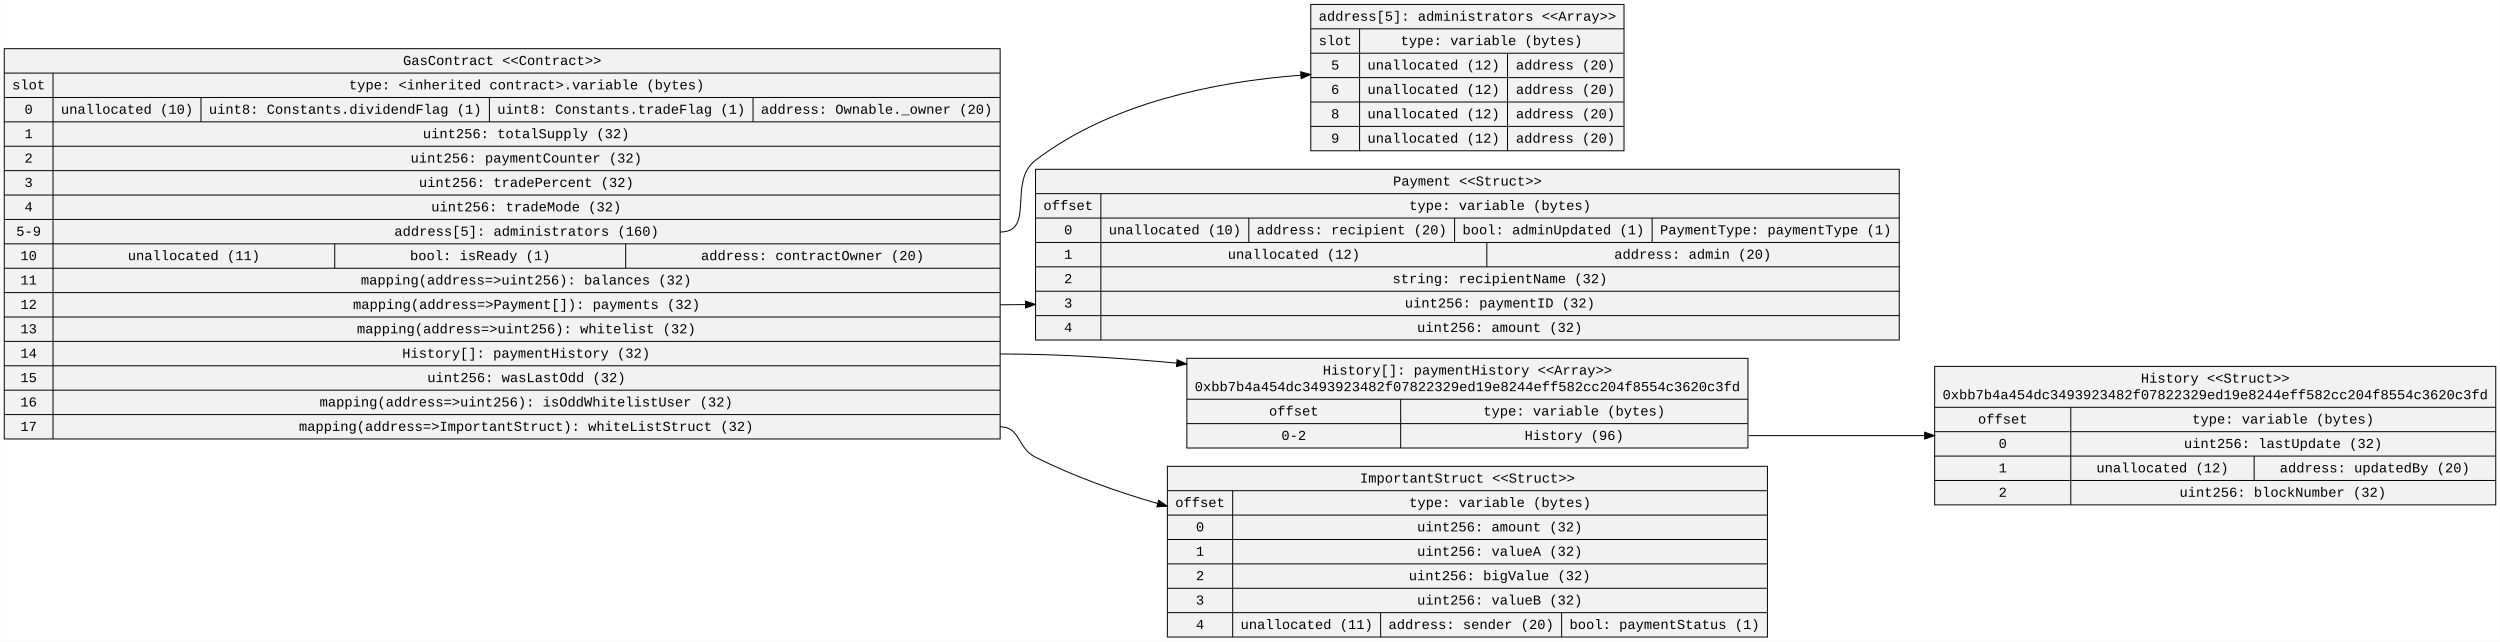
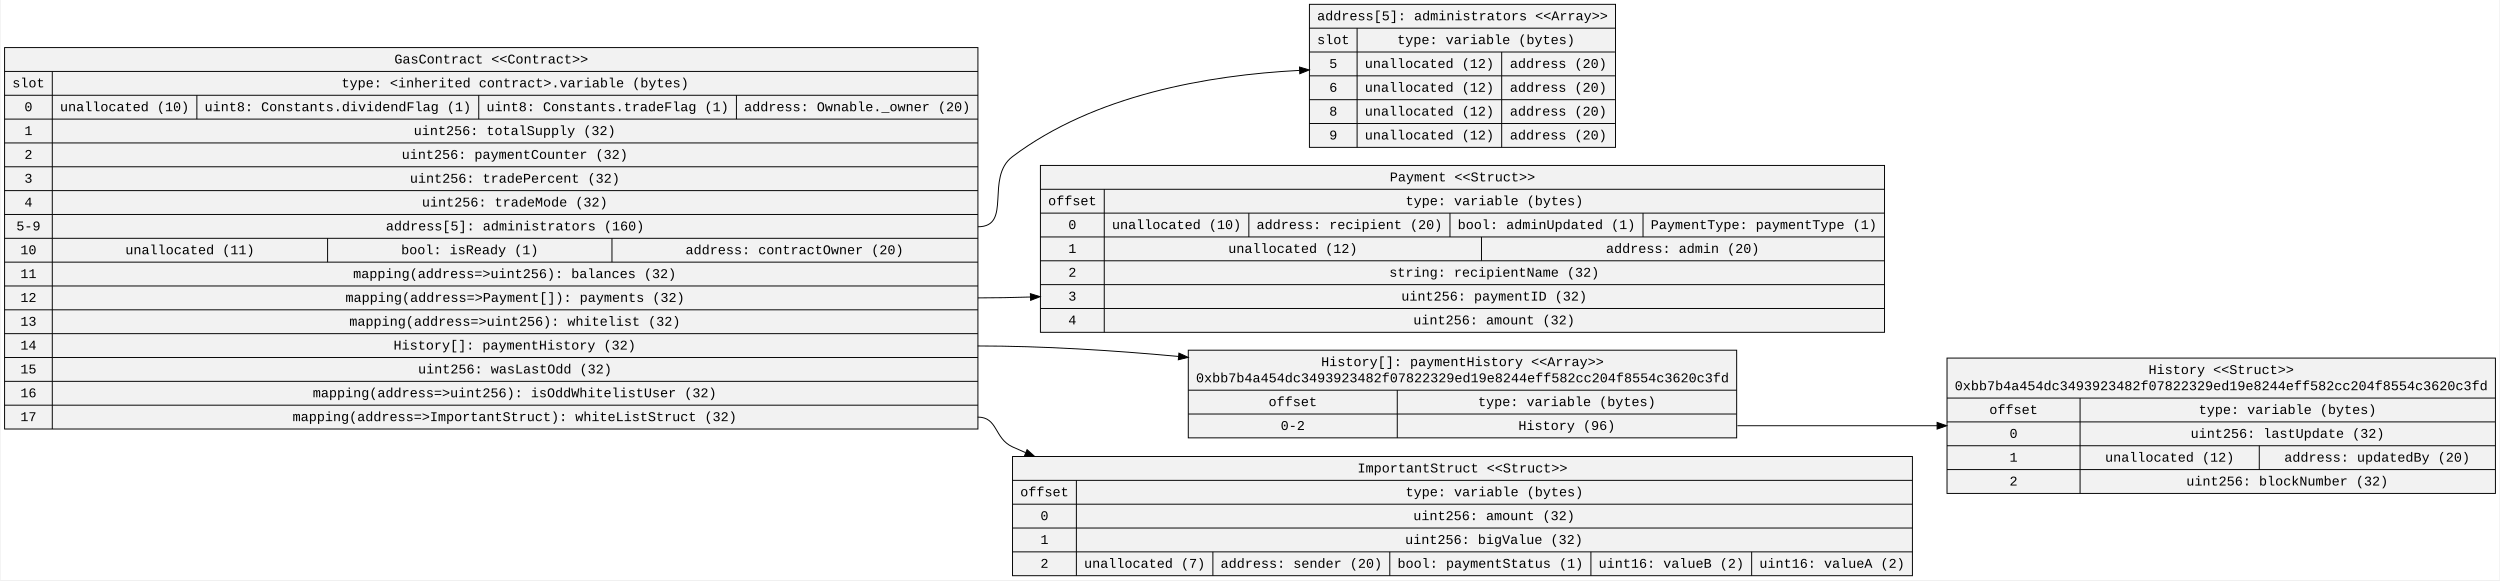
- <svg xmlns="http://www.w3.org/2000/svg" width="2541pt" height="652pt" viewBox="0.00 0.00 2541.17 652.20">
-   <g id="graph0" class="graph" transform="scale(1 1) rotate(0) translate(4 648.2)">
-     <polygon fill="white" stroke="transparent" points="-4,4 -4,-648.2 2537.17,-648.2 2537.17,4 -4,4" />
+ <svg xmlns="http://www.w3.org/2000/svg" width="2599pt" height="603pt" viewBox="0.00 0.00 2599.18 603.40">
+   <g id="graph0" class="graph" transform="scale(1 1) rotate(0) translate(4 599.4)">
+     <polygon fill="white" stroke="transparent" points="-4,4 -4,-599.4 2595.18,-599.4 2595.18,4 -4,4" />
    <g id="node1" class="node">
-       <polygon fill="#f2f2f2" stroke="black" points="0,-201.9 0,-598.7 1012.55,-598.7 1012.55,-201.9 0,-201.9" />
-       <text text-anchor="middle" x="506.28" y="-582.1" font-family="Courier New" font-size="14.00">GasContract &lt;&lt;Contract&gt;&gt;</text>
-       <polyline fill="none" stroke="black" points="0,-573.9 1012.55,-573.9 " />
-       <text text-anchor="middle" x="24.8" y="-557.3" font-family="Courier New" font-size="14.00">slot</text>
-       <polyline fill="none" stroke="black" points="0,-549.1 49.61,-549.1 " />
-       <text text-anchor="middle" x="24.8" y="-532.5" font-family="Courier New" font-size="14.00">0</text>
-       <polyline fill="none" stroke="black" points="0,-524.3 49.61,-524.3 " />
-       <text text-anchor="middle" x="24.8" y="-507.7" font-family="Courier New" font-size="14.00">1</text>
-       <polyline fill="none" stroke="black" points="0,-499.5 49.61,-499.5 " />
-       <text text-anchor="middle" x="24.8" y="-482.9" font-family="Courier New" font-size="14.00">2</text>
-       <polyline fill="none" stroke="black" points="0,-474.7 49.61,-474.7 " />
-       <text text-anchor="middle" x="24.8" y="-458.1" font-family="Courier New" font-size="14.00">3</text>
-       <polyline fill="none" stroke="black" points="0,-449.9 49.61,-449.9 " />
-       <text text-anchor="middle" x="24.8" y="-433.3" font-family="Courier New" font-size="14.00">4</text>
-       <polyline fill="none" stroke="black" points="0,-425.1 49.61,-425.1 " />
-       <text text-anchor="middle" x="24.8" y="-408.5" font-family="Courier New" font-size="14.00">5-9</text>
-       <polyline fill="none" stroke="black" points="0,-400.3 49.61,-400.3 " />
-       <text text-anchor="middle" x="24.8" y="-383.7" font-family="Courier New" font-size="14.00">10</text>
-       <polyline fill="none" stroke="black" points="0,-375.5 49.61,-375.5 " />
-       <text text-anchor="middle" x="24.8" y="-358.9" font-family="Courier New" font-size="14.00">11</text>
-       <polyline fill="none" stroke="black" points="0,-350.7 49.61,-350.7 " />
-       <text text-anchor="middle" x="24.8" y="-334.1" font-family="Courier New" font-size="14.00">12</text>
-       <polyline fill="none" stroke="black" points="0,-325.9 49.61,-325.9 " />
-       <text text-anchor="middle" x="24.8" y="-309.3" font-family="Courier New" font-size="14.00">13</text>
-       <polyline fill="none" stroke="black" points="0,-301.1 49.61,-301.1 " />
-       <text text-anchor="middle" x="24.8" y="-284.5" font-family="Courier New" font-size="14.00">14</text>
-       <polyline fill="none" stroke="black" points="0,-276.3 49.61,-276.3 " />
-       <text text-anchor="middle" x="24.8" y="-259.7" font-family="Courier New" font-size="14.00">15</text>
-       <polyline fill="none" stroke="black" points="0,-251.5 49.61,-251.5 " />
-       <text text-anchor="middle" x="24.8" y="-234.9" font-family="Courier New" font-size="14.00">16</text>
-       <polyline fill="none" stroke="black" points="0,-226.7 49.61,-226.7 " />
-       <text text-anchor="middle" x="24.8" y="-210.1" font-family="Courier New" font-size="14.00">17</text>
-       <polyline fill="none" stroke="black" points="49.61,-201.9 49.61,-573.9 " />
-       <text text-anchor="middle" x="531.08" y="-557.3" font-family="Courier New" font-size="14.00">type: &lt;inherited contract&gt;.variable (bytes)</text>
-       <polyline fill="none" stroke="black" points="49.61,-549.1 1012.55,-549.1 " />
-       <text text-anchor="middle" x="124.82" y="-532.5" font-family="Courier New" font-size="14.00">unallocated (10)</text>
-       <polyline fill="none" stroke="black" points="200.03,-524.3 200.03,-549.1 " />
-       <text text-anchor="middle" x="346.65" y="-532.5" font-family="Courier New" font-size="14.00">uint8: Constants.dividendFlag (1)</text>
-       <polyline fill="none" stroke="black" points="493.27,-524.3 493.27,-549.1 " />
-       <text text-anchor="middle" x="627.29" y="-532.5" font-family="Courier New" font-size="14.00">uint8: Constants.tradeFlag (1)</text>
-       <polyline fill="none" stroke="black" points="761.31,-524.3 761.31,-549.1 " />
-       <text text-anchor="middle" x="886.93" y="-532.5" font-family="Courier New" font-size="14.00">address: Ownable._owner (20)</text>
-       <polyline fill="none" stroke="black" points="49.61,-524.3 1012.55,-524.3 " />
-       <text text-anchor="middle" x="530.62" y="-507.7" font-family="Courier New" font-size="14.00">uint256: totalSupply (32)</text>
-       <polyline fill="none" stroke="black" points="49.61,-499.5 1012.55,-499.5 " />
-       <text text-anchor="middle" x="530.72" y="-482.9" font-family="Courier New" font-size="14.00">uint256: paymentCounter (32)</text>
-       <polyline fill="none" stroke="black" points="49.61,-474.7 1012.55,-474.7 " />
-       <text text-anchor="middle" x="530.82" y="-458.1" font-family="Courier New" font-size="14.00">uint256: tradePercent (32)</text>
-       <polyline fill="none" stroke="black" points="49.61,-449.9 1012.55,-449.9 " />
-       <text text-anchor="middle" x="530.72" y="-433.3" font-family="Courier New" font-size="14.00">uint256: tradeMode (32)</text>
-       <polyline fill="none" stroke="black" points="49.61,-425.1 1012.55,-425.1 " />
-       <text text-anchor="middle" x="531.03" y="-408.5" font-family="Courier New" font-size="14.00">address[5]: administrators (160)</text>
-       <polyline fill="none" stroke="black" points="49.61,-400.3 1012.55,-400.3 " />
-       <text text-anchor="middle" x="192.82" y="-383.7" font-family="Courier New" font-size="14.00">unallocated (11)</text>
-       <polyline fill="none" stroke="black" points="336.03,-375.5 336.03,-400.3 " />
-       <text text-anchor="middle" x="483.94" y="-383.7" font-family="Courier New" font-size="14.00">bool: isReady (1)</text>
-       <polyline fill="none" stroke="black" points="631.85,-375.5 631.85,-400.3 " />
-       <text text-anchor="middle" x="821.77" y="-383.7" font-family="Courier New" font-size="14.00">address: contractOwner (20)</text>
-       <polyline fill="none" stroke="black" points="49.61,-375.5 1012.55,-375.5 " />
-       <text text-anchor="middle" x="530.63" y="-358.9" font-family="Courier New" font-size="14.00">mapping(address=&gt;uint256): balances (32)</text>
-       <polyline fill="none" stroke="black" points="49.61,-350.7 1012.55,-350.7 " />
-       <text text-anchor="middle" x="531.03" y="-334.1" font-family="Courier New" font-size="14.00">mapping(address=&gt;Payment[]): payments (32)</text>
-       <polyline fill="none" stroke="black" points="49.61,-325.9 1012.55,-325.9 " />
-       <text text-anchor="middle" x="530.83" y="-309.3" font-family="Courier New" font-size="14.00">mapping(address=&gt;uint256): whitelist (32)</text>
-       <polyline fill="none" stroke="black" points="49.61,-301.1 1012.55,-301.1 " />
-       <text text-anchor="middle" x="530.63" y="-284.5" font-family="Courier New" font-size="14.00">History[]: paymentHistory (32)</text>
-       <polyline fill="none" stroke="black" points="49.61,-276.3 1012.55,-276.3 " />
-       <text text-anchor="middle" x="530.92" y="-259.7" font-family="Courier New" font-size="14.00">uint256: wasLastOdd (32)</text>
-       <polyline fill="none" stroke="black" points="49.61,-251.5 1012.55,-251.5 " />
-       <text text-anchor="middle" x="530.64" y="-234.9" font-family="Courier New" font-size="14.00">mapping(address=&gt;uint256): isOddWhitelistUser (32)</text>
-       <polyline fill="none" stroke="black" points="49.61,-226.7 1012.55,-226.7 " />
-       <text text-anchor="middle" x="530.64" y="-210.1" font-family="Courier New" font-size="14.00">mapping(address=&gt;ImportantStruct): whiteListStruct (32)</text>
+       <polygon fill="#f2f2f2" stroke="black" points="0,-153.1 0,-549.9 1012.55,-549.9 1012.55,-153.1 0,-153.1" />
+       <text text-anchor="middle" x="506.28" y="-533.3" font-family="Courier New" font-size="14.00">GasContract &lt;&lt;Contract&gt;&gt;</text>
+       <polyline fill="none" stroke="black" points="0,-525.1 1012.55,-525.1 " />
+       <text text-anchor="middle" x="24.8" y="-508.5" font-family="Courier New" font-size="14.00">slot</text>
+       <polyline fill="none" stroke="black" points="0,-500.3 49.61,-500.3 " />
+       <text text-anchor="middle" x="24.8" y="-483.7" font-family="Courier New" font-size="14.00">0</text>
+       <polyline fill="none" stroke="black" points="0,-475.5 49.61,-475.5 " />
+       <text text-anchor="middle" x="24.8" y="-458.9" font-family="Courier New" font-size="14.00">1</text>
+       <polyline fill="none" stroke="black" points="0,-450.7 49.61,-450.7 " />
+       <text text-anchor="middle" x="24.8" y="-434.1" font-family="Courier New" font-size="14.00">2</text>
+       <polyline fill="none" stroke="black" points="0,-425.9 49.61,-425.9 " />
+       <text text-anchor="middle" x="24.8" y="-409.3" font-family="Courier New" font-size="14.00">3</text>
+       <polyline fill="none" stroke="black" points="0,-401.1 49.61,-401.1 " />
+       <text text-anchor="middle" x="24.8" y="-384.5" font-family="Courier New" font-size="14.00">4</text>
+       <polyline fill="none" stroke="black" points="0,-376.3 49.61,-376.3 " />
+       <text text-anchor="middle" x="24.8" y="-359.7" font-family="Courier New" font-size="14.00">5-9</text>
+       <polyline fill="none" stroke="black" points="0,-351.5 49.61,-351.5 " />
+       <text text-anchor="middle" x="24.8" y="-334.9" font-family="Courier New" font-size="14.00">10</text>
+       <polyline fill="none" stroke="black" points="0,-326.7 49.61,-326.7 " />
+       <text text-anchor="middle" x="24.8" y="-310.1" font-family="Courier New" font-size="14.00">11</text>
+       <polyline fill="none" stroke="black" points="0,-301.9 49.61,-301.9 " />
+       <text text-anchor="middle" x="24.8" y="-285.3" font-family="Courier New" font-size="14.00">12</text>
+       <polyline fill="none" stroke="black" points="0,-277.1 49.61,-277.1 " />
+       <text text-anchor="middle" x="24.8" y="-260.5" font-family="Courier New" font-size="14.00">13</text>
+       <polyline fill="none" stroke="black" points="0,-252.3 49.61,-252.3 " />
+       <text text-anchor="middle" x="24.8" y="-235.7" font-family="Courier New" font-size="14.00">14</text>
+       <polyline fill="none" stroke="black" points="0,-227.5 49.61,-227.5 " />
+       <text text-anchor="middle" x="24.8" y="-210.9" font-family="Courier New" font-size="14.00">15</text>
+       <polyline fill="none" stroke="black" points="0,-202.7 49.61,-202.7 " />
+       <text text-anchor="middle" x="24.8" y="-186.1" font-family="Courier New" font-size="14.00">16</text>
+       <polyline fill="none" stroke="black" points="0,-177.9 49.61,-177.9 " />
+       <text text-anchor="middle" x="24.8" y="-161.3" font-family="Courier New" font-size="14.00">17</text>
+       <polyline fill="none" stroke="black" points="49.61,-153.1 49.61,-525.1 " />
+       <text text-anchor="middle" x="531.08" y="-508.5" font-family="Courier New" font-size="14.00">type: &lt;inherited contract&gt;.variable (bytes)</text>
+       <polyline fill="none" stroke="black" points="49.61,-500.3 1012.55,-500.3 " />
+       <text text-anchor="middle" x="124.82" y="-483.7" font-family="Courier New" font-size="14.00">unallocated (10)</text>
+       <polyline fill="none" stroke="black" points="200.03,-475.5 200.03,-500.3 " />
+       <text text-anchor="middle" x="346.65" y="-483.7" font-family="Courier New" font-size="14.00">uint8: Constants.dividendFlag (1)</text>
+       <polyline fill="none" stroke="black" points="493.27,-475.5 493.27,-500.3 " />
+       <text text-anchor="middle" x="627.29" y="-483.7" font-family="Courier New" font-size="14.00">uint8: Constants.tradeFlag (1)</text>
+       <polyline fill="none" stroke="black" points="761.31,-475.5 761.31,-500.3 " />
+       <text text-anchor="middle" x="886.93" y="-483.7" font-family="Courier New" font-size="14.00">address: Ownable._owner (20)</text>
+       <polyline fill="none" stroke="black" points="49.61,-475.5 1012.55,-475.5 " />
+       <text text-anchor="middle" x="530.62" y="-458.9" font-family="Courier New" font-size="14.00">uint256: totalSupply (32)</text>
+       <polyline fill="none" stroke="black" points="49.61,-450.7 1012.55,-450.7 " />
+       <text text-anchor="middle" x="530.72" y="-434.1" font-family="Courier New" font-size="14.00">uint256: paymentCounter (32)</text>
+       <polyline fill="none" stroke="black" points="49.61,-425.9 1012.55,-425.9 " />
+       <text text-anchor="middle" x="530.82" y="-409.3" font-family="Courier New" font-size="14.00">uint256: tradePercent (32)</text>
+       <polyline fill="none" stroke="black" points="49.61,-401.1 1012.55,-401.1 " />
+       <text text-anchor="middle" x="530.72" y="-384.5" font-family="Courier New" font-size="14.00">uint256: tradeMode (32)</text>
+       <polyline fill="none" stroke="black" points="49.61,-376.3 1012.55,-376.3 " />
+       <text text-anchor="middle" x="531.03" y="-359.7" font-family="Courier New" font-size="14.00">address[5]: administrators (160)</text>
+       <polyline fill="none" stroke="black" points="49.61,-351.5 1012.55,-351.5 " />
+       <text text-anchor="middle" x="192.82" y="-334.9" font-family="Courier New" font-size="14.00">unallocated (11)</text>
+       <polyline fill="none" stroke="black" points="336.03,-326.7 336.03,-351.5 " />
+       <text text-anchor="middle" x="483.94" y="-334.9" font-family="Courier New" font-size="14.00">bool: isReady (1)</text>
+       <polyline fill="none" stroke="black" points="631.85,-326.7 631.85,-351.5 " />
+       <text text-anchor="middle" x="821.77" y="-334.9" font-family="Courier New" font-size="14.00">address: contractOwner (20)</text>
+       <polyline fill="none" stroke="black" points="49.61,-326.7 1012.55,-326.7 " />
+       <text text-anchor="middle" x="530.63" y="-310.1" font-family="Courier New" font-size="14.00">mapping(address=&gt;uint256): balances (32)</text>
+       <polyline fill="none" stroke="black" points="49.61,-301.9 1012.55,-301.9 " />
+       <text text-anchor="middle" x="531.03" y="-285.3" font-family="Courier New" font-size="14.00">mapping(address=&gt;Payment[]): payments (32)</text>
+       <polyline fill="none" stroke="black" points="49.61,-277.1 1012.55,-277.1 " />
+       <text text-anchor="middle" x="530.83" y="-260.5" font-family="Courier New" font-size="14.00">mapping(address=&gt;uint256): whitelist (32)</text>
+       <polyline fill="none" stroke="black" points="49.61,-252.3 1012.55,-252.3 " />
+       <text text-anchor="middle" x="530.63" y="-235.7" font-family="Courier New" font-size="14.00">History[]: paymentHistory (32)</text>
+       <polyline fill="none" stroke="black" points="49.61,-227.5 1012.55,-227.5 " />
+       <text text-anchor="middle" x="530.92" y="-210.9" font-family="Courier New" font-size="14.00">uint256: wasLastOdd (32)</text>
+       <polyline fill="none" stroke="black" points="49.61,-202.7 1012.55,-202.7 " />
+       <text text-anchor="middle" x="530.64" y="-186.1" font-family="Courier New" font-size="14.00">mapping(address=&gt;uint256): isOddWhitelistUser (32)</text>
+       <polyline fill="none" stroke="black" points="49.61,-177.9 1012.55,-177.9 " />
+       <text text-anchor="middle" x="530.64" y="-161.3" font-family="Courier New" font-size="14.00">mapping(address=&gt;ImportantStruct): whiteListStruct (32)</text>
    </g>
    <g id="node2" class="node">
-       <polygon fill="#f2f2f2" stroke="black" points="1328.39,-494.9 1328.39,-643.7 1646.84,-643.7 1646.84,-494.9 1328.39,-494.9" />
-       <text text-anchor="middle" x="1487.62" y="-627.1" font-family="Courier New" font-size="14.00">address[5]: administrators &lt;&lt;Array&gt;&gt;</text>
-       <polyline fill="none" stroke="black" points="1328.39,-618.9 1646.84,-618.9 " />
-       <text text-anchor="middle" x="1353.19" y="-602.3" font-family="Courier New" font-size="14.00">slot</text>
-       <polyline fill="none" stroke="black" points="1328.39,-594.1 1378,-594.1 " />
-       <text text-anchor="middle" x="1353.19" y="-577.5" font-family="Courier New" font-size="14.00">5</text>
-       <polyline fill="none" stroke="black" points="1328.39,-569.3 1378,-569.3 " />
-       <text text-anchor="middle" x="1353.19" y="-552.7" font-family="Courier New" font-size="14.00">6</text>
-       <polyline fill="none" stroke="black" points="1328.39,-544.5 1378,-544.5 " />
-       <text text-anchor="middle" x="1353.19" y="-527.9" font-family="Courier New" font-size="14.00">8</text>
-       <polyline fill="none" stroke="black" points="1328.39,-519.7 1378,-519.7 " />
-       <text text-anchor="middle" x="1353.19" y="-503.1" font-family="Courier New" font-size="14.00">9</text>
-       <polyline fill="none" stroke="black" points="1378,-494.9 1378,-618.9 " />
-       <text text-anchor="middle" x="1512.12" y="-602.3" font-family="Courier New" font-size="14.00">type: variable (bytes)</text>
-       <polyline fill="none" stroke="black" points="1378,-594.1 1646.24,-594.1 " />
-       <text text-anchor="middle" x="1453.21" y="-577.5" font-family="Courier New" font-size="14.00">unallocated (12)</text>
-       <polyline fill="none" stroke="black" points="1528.42,-569.3 1528.42,-594.1 " />
-       <text text-anchor="middle" x="1587.33" y="-577.5" font-family="Courier New" font-size="14.00">address (20)</text>
-       <polyline fill="none" stroke="black" points="1378,-569.3 1646.24,-569.3 " />
-       <text text-anchor="middle" x="1453.21" y="-552.7" font-family="Courier New" font-size="14.00">unallocated (12)</text>
-       <polyline fill="none" stroke="black" points="1528.42,-544.5 1528.42,-569.3 " />
-       <text text-anchor="middle" x="1587.33" y="-552.7" font-family="Courier New" font-size="14.00">address (20)</text>
-       <polyline fill="none" stroke="black" points="1378,-544.5 1646.24,-544.5 " />
-       <text text-anchor="middle" x="1453.21" y="-527.9" font-family="Courier New" font-size="14.00">unallocated (12)</text>
-       <polyline fill="none" stroke="black" points="1528.42,-519.7 1528.42,-544.5 " />
-       <text text-anchor="middle" x="1587.33" y="-527.9" font-family="Courier New" font-size="14.00">address (20)</text>
-       <polyline fill="none" stroke="black" points="1378,-519.7 1646.24,-519.7 " />
-       <text text-anchor="middle" x="1453.21" y="-503.1" font-family="Courier New" font-size="14.00">unallocated (12)</text>
-       <polyline fill="none" stroke="black" points="1528.42,-494.9 1528.42,-519.7 " />
-       <text text-anchor="middle" x="1587.33" y="-503.1" font-family="Courier New" font-size="14.00">address (20)</text>
+       <polygon fill="#f2f2f2" stroke="black" points="1357.4,-446.1 1357.4,-594.9 1675.84,-594.9 1675.84,-446.1 1357.4,-446.1" />
+       <text text-anchor="middle" x="1516.62" y="-578.3" font-family="Courier New" font-size="14.00">address[5]: administrators &lt;&lt;Array&gt;&gt;</text>
+       <polyline fill="none" stroke="black" points="1357.4,-570.1 1675.84,-570.1 " />
+       <text text-anchor="middle" x="1382.2" y="-553.5" font-family="Courier New" font-size="14.00">slot</text>
+       <polyline fill="none" stroke="black" points="1357.4,-545.3 1407,-545.3 " />
+       <text text-anchor="middle" x="1382.2" y="-528.7" font-family="Courier New" font-size="14.00">5</text>
+       <polyline fill="none" stroke="black" points="1357.4,-520.5 1407,-520.5 " />
+       <text text-anchor="middle" x="1382.2" y="-503.9" font-family="Courier New" font-size="14.00">6</text>
+       <polyline fill="none" stroke="black" points="1357.4,-495.7 1407,-495.7 " />
+       <text text-anchor="middle" x="1382.2" y="-479.1" font-family="Courier New" font-size="14.00">8</text>
+       <polyline fill="none" stroke="black" points="1357.4,-470.9 1407,-470.9 " />
+       <text text-anchor="middle" x="1382.2" y="-454.3" font-family="Courier New" font-size="14.00">9</text>
+       <polyline fill="none" stroke="black" points="1407,-446.1 1407,-570.1 " />
+       <text text-anchor="middle" x="1541.12" y="-553.5" font-family="Courier New" font-size="14.00">type: variable (bytes)</text>
+       <polyline fill="none" stroke="black" points="1407,-545.3 1675.24,-545.3 " />
+       <text text-anchor="middle" x="1482.21" y="-528.7" font-family="Courier New" font-size="14.00">unallocated (12)</text>
+       <polyline fill="none" stroke="black" points="1557.42,-520.5 1557.42,-545.3 " />
+       <text text-anchor="middle" x="1616.33" y="-528.7" font-family="Courier New" font-size="14.00">address (20)</text>
+       <polyline fill="none" stroke="black" points="1407,-520.5 1675.24,-520.5 " />
+       <text text-anchor="middle" x="1482.21" y="-503.9" font-family="Courier New" font-size="14.00">unallocated (12)</text>
+       <polyline fill="none" stroke="black" points="1557.42,-495.7 1557.42,-520.5 " />
+       <text text-anchor="middle" x="1616.33" y="-503.9" font-family="Courier New" font-size="14.00">address (20)</text>
+       <polyline fill="none" stroke="black" points="1407,-495.7 1675.24,-495.7 " />
+       <text text-anchor="middle" x="1482.21" y="-479.1" font-family="Courier New" font-size="14.00">unallocated (12)</text>
+       <polyline fill="none" stroke="black" points="1557.42,-470.9 1557.42,-495.7 " />
+       <text text-anchor="middle" x="1616.33" y="-479.1" font-family="Courier New" font-size="14.00">address (20)</text>
+       <polyline fill="none" stroke="black" points="1407,-470.9 1675.24,-470.9 " />
+       <text text-anchor="middle" x="1482.21" y="-454.3" font-family="Courier New" font-size="14.00">unallocated (12)</text>
+       <polyline fill="none" stroke="black" points="1557.42,-446.1 1557.42,-470.9 " />
+       <text text-anchor="middle" x="1616.33" y="-454.3" font-family="Courier New" font-size="14.00">address (20)</text>
    </g>
    <g id="edge1" class="edge">
-       <path fill="none" stroke="black" d="M1012.55,-412.3C1048.73,-412.3 1019.78,-463.38 1048.55,-485.3 1124.92,-543.48 1230.05,-565.01 1318.18,-571.74" />
-       <polygon fill="black" stroke="black" points="1318.07,-575.24 1328.3,-572.46 1318.57,-568.26 1318.07,-575.24" />
+       <path fill="none" stroke="black" d="M1012.55,-363.5C1048.73,-363.5 1019.65,-414.74 1048.55,-436.5 1133.34,-500.33 1251.06,-521.19 1347.1,-526.17" />
+       <polygon fill="black" stroke="black" points="1347.07,-529.67 1357.22,-526.64 1347.39,-522.68 1347.07,-529.67" />
    </g>
    <g id="node3" class="node">
-       <polygon fill="#f2f2f2" stroke="black" points="1048.55,-302.5 1048.55,-476.1 1926.68,-476.1 1926.68,-302.5 1048.55,-302.5" />
-       <text text-anchor="middle" x="1487.62" y="-459.5" font-family="Courier New" font-size="14.00">Payment &lt;&lt;Struct&gt;&gt;</text>
-       <polyline fill="none" stroke="black" points="1048.55,-451.3 1926.68,-451.3 " />
-       <text text-anchor="middle" x="1081.76" y="-434.7" font-family="Courier New" font-size="14.00">offset</text>
-       <polyline fill="none" stroke="black" points="1048.55,-426.5 1114.96,-426.5 " />
-       <text text-anchor="middle" x="1081.76" y="-409.9" font-family="Courier New" font-size="14.00">0</text>
-       <polyline fill="none" stroke="black" points="1048.55,-401.7 1114.96,-401.7 " />
-       <text text-anchor="middle" x="1081.76" y="-385.1" font-family="Courier New" font-size="14.00">1</text>
-       <polyline fill="none" stroke="black" points="1048.55,-376.9 1114.96,-376.9 " />
-       <text text-anchor="middle" x="1081.76" y="-360.3" font-family="Courier New" font-size="14.00">2</text>
-       <polyline fill="none" stroke="black" points="1048.55,-352.1 1114.96,-352.1 " />
-       <text text-anchor="middle" x="1081.76" y="-335.5" font-family="Courier New" font-size="14.00">3</text>
-       <polyline fill="none" stroke="black" points="1048.55,-327.3 1114.96,-327.3 " />
-       <text text-anchor="middle" x="1081.76" y="-310.7" font-family="Courier New" font-size="14.00">4</text>
-       <polyline fill="none" stroke="black" points="1114.96,-302.5 1114.96,-451.3 " />
-       <text text-anchor="middle" x="1520.82" y="-434.7" font-family="Courier New" font-size="14.00">type: variable (bytes)</text>
-       <polyline fill="none" stroke="black" points="1114.96,-426.5 1926.68,-426.5 " />
-       <text text-anchor="middle" x="1190.17" y="-409.9" font-family="Courier New" font-size="14.00">unallocated (10)</text>
-       <polyline fill="none" stroke="black" points="1265.38,-401.7 1265.38,-426.5 " />
-       <text text-anchor="middle" x="1370" y="-409.9" font-family="Courier New" font-size="14.00">address: recipient (20)</text>
-       <polyline fill="none" stroke="black" points="1474.61,-401.7 1474.61,-426.5 " />
-       <text text-anchor="middle" x="1575.03" y="-409.9" font-family="Courier New" font-size="14.00">bool: adminUpdated (1)</text>
-       <polyline fill="none" stroke="black" points="1675.44,-401.7 1675.44,-426.5 " />
-       <text text-anchor="middle" x="1801.06" y="-409.9" font-family="Courier New" font-size="14.00">PaymentType: paymentType (1)</text>
-       <polyline fill="none" stroke="black" points="1114.96,-401.7 1926.68,-401.7 " />
-       <text text-anchor="middle" x="1311.17" y="-385.1" font-family="Courier New" font-size="14.00">unallocated (12)</text>
-       <polyline fill="none" stroke="black" points="1507.38,-376.9 1507.38,-401.7 " />
-       <text text-anchor="middle" x="1716.69" y="-385.1" font-family="Courier New" font-size="14.00">address: admin (20)</text>
-       <polyline fill="none" stroke="black" points="1114.96,-376.9 1926.68,-376.9 " />
-       <text text-anchor="middle" x="1520.68" y="-360.3" font-family="Courier New" font-size="14.00">string: recipientName (32)</text>
-       <polyline fill="none" stroke="black" points="1114.96,-352.1 1926.68,-352.1 " />
-       <text text-anchor="middle" x="1520.58" y="-335.5" font-family="Courier New" font-size="14.00">uint256: paymentID (32)</text>
-       <polyline fill="none" stroke="black" points="1114.96,-327.3 1926.68,-327.3 " />
-       <text text-anchor="middle" x="1520.47" y="-310.7" font-family="Courier New" font-size="14.00">uint256: amount (32)</text>
+       <polygon fill="#f2f2f2" stroke="black" points="1077.56,-253.7 1077.56,-427.3 1955.69,-427.3 1955.69,-253.7 1077.56,-253.7" />
+       <text text-anchor="middle" x="1516.62" y="-410.7" font-family="Courier New" font-size="14.00">Payment &lt;&lt;Struct&gt;&gt;</text>
+       <polyline fill="none" stroke="black" points="1077.56,-402.5 1955.69,-402.5 " />
+       <text text-anchor="middle" x="1110.76" y="-385.9" font-family="Courier New" font-size="14.00">offset</text>
+       <polyline fill="none" stroke="black" points="1077.56,-377.7 1143.96,-377.7 " />
+       <text text-anchor="middle" x="1110.76" y="-361.1" font-family="Courier New" font-size="14.00">0</text>
+       <polyline fill="none" stroke="black" points="1077.56,-352.9 1143.96,-352.9 " />
+       <text text-anchor="middle" x="1110.76" y="-336.3" font-family="Courier New" font-size="14.00">1</text>
+       <polyline fill="none" stroke="black" points="1077.56,-328.1 1143.96,-328.1 " />
+       <text text-anchor="middle" x="1110.76" y="-311.5" font-family="Courier New" font-size="14.00">2</text>
+       <polyline fill="none" stroke="black" points="1077.56,-303.3 1143.96,-303.3 " />
+       <text text-anchor="middle" x="1110.76" y="-286.7" font-family="Courier New" font-size="14.00">3</text>
+       <polyline fill="none" stroke="black" points="1077.56,-278.5 1143.96,-278.5 " />
+       <text text-anchor="middle" x="1110.76" y="-261.9" font-family="Courier New" font-size="14.00">4</text>
+       <polyline fill="none" stroke="black" points="1143.96,-253.7 1143.96,-402.5 " />
+       <text text-anchor="middle" x="1549.82" y="-385.9" font-family="Courier New" font-size="14.00">type: variable (bytes)</text>
+       <polyline fill="none" stroke="black" points="1143.96,-377.7 1955.69,-377.7 " />
+       <text text-anchor="middle" x="1219.17" y="-361.1" font-family="Courier New" font-size="14.00">unallocated (10)</text>
+       <polyline fill="none" stroke="black" points="1294.39,-352.9 1294.39,-377.7 " />
+       <text text-anchor="middle" x="1399" y="-361.1" font-family="Courier New" font-size="14.00">address: recipient (20)</text>
+       <polyline fill="none" stroke="black" points="1503.62,-352.9 1503.62,-377.7 " />
+       <text text-anchor="middle" x="1604.03" y="-361.1" font-family="Courier New" font-size="14.00">bool: adminUpdated (1)</text>
+       <polyline fill="none" stroke="black" points="1704.45,-352.9 1704.45,-377.7 " />
+       <text text-anchor="middle" x="1830.07" y="-361.1" font-family="Courier New" font-size="14.00">PaymentType: paymentType (1)</text>
+       <polyline fill="none" stroke="black" points="1143.96,-352.9 1955.69,-352.9 " />
+       <text text-anchor="middle" x="1340.17" y="-336.3" font-family="Courier New" font-size="14.00">unallocated (12)</text>
+       <polyline fill="none" stroke="black" points="1536.39,-328.1 1536.39,-352.9 " />
+       <text text-anchor="middle" x="1745.7" y="-336.3" font-family="Courier New" font-size="14.00">address: admin (20)</text>
+       <polyline fill="none" stroke="black" points="1143.96,-328.1 1955.69,-328.1 " />
+       <text text-anchor="middle" x="1549.68" y="-311.5" font-family="Courier New" font-size="14.00">string: recipientName (32)</text>
+       <polyline fill="none" stroke="black" points="1143.96,-303.3 1955.69,-303.3 " />
+       <text text-anchor="middle" x="1549.58" y="-286.7" font-family="Courier New" font-size="14.00">uint256: paymentID (32)</text>
+       <polyline fill="none" stroke="black" points="1143.96,-278.5 1955.69,-278.5 " />
+       <text text-anchor="middle" x="1549.48" y="-261.9" font-family="Courier New" font-size="14.00">uint256: amount (32)</text>
    </g>
    <g id="edge2" class="edge">
-       <path fill="none" stroke="black" d="M1012.55,-338.3C1021.03,-338.3 1029.59,-338.38 1038.21,-338.54" />
-       <polygon fill="black" stroke="black" points="1038.28,-342.04 1048.35,-338.76 1038.43,-335.04 1038.28,-342.04" />
+       <path fill="none" stroke="black" d="M1012.55,-289.5C1030.42,-289.5 1048.63,-289.82 1067.01,-290.42" />
+       <polygon fill="black" stroke="black" points="1067.12,-293.92 1077.24,-290.77 1067.37,-286.93 1067.12,-293.92" />
    </g>
    <g id="node5" class="node">
-       <polygon fill="#f2f2f2" stroke="black" points="1202.37,-192.7 1202.37,-283.9 1772.86,-283.9 1772.86,-192.7 1202.37,-192.7" />
-       <text text-anchor="middle" x="1487.62" y="-267.3" font-family="Courier New" font-size="14.00">History[]: paymentHistory &lt;&lt;Array&gt;&gt;</text>
-       <text text-anchor="middle" x="1487.62" y="-250.5" font-family="Courier New" font-size="14.00">0xbb7b4a454dc3493923482f07822329ed19e8244eff582cc204f8554c3620c3fd</text>
-       <polyline fill="none" stroke="black" points="1202.37,-242.3 1772.86,-242.3 " />
-       <text text-anchor="middle" x="1311.08" y="-225.7" font-family="Courier New" font-size="14.00">offset</text>
-       <polyline fill="none" stroke="black" points="1202.37,-217.5 1419.78,-217.5 " />
-       <text text-anchor="middle" x="1311.08" y="-200.9" font-family="Courier New" font-size="14.00">0-2</text>
-       <polyline fill="none" stroke="black" points="1419.78,-192.7 1419.78,-242.3 " />
-       <text text-anchor="middle" x="1596.19" y="-225.7" font-family="Courier New" font-size="14.00">type: variable (bytes)</text>
-       <polyline fill="none" stroke="black" points="1419.78,-217.5 1772.61,-217.5 " />
-       <text text-anchor="middle" x="1596.19" y="-200.9" font-family="Courier New" font-size="14.00">History (96)</text>
+       <polygon fill="#f2f2f2" stroke="black" points="1231.38,-143.9 1231.38,-235.1 1801.87,-235.1 1801.87,-143.9 1231.38,-143.9" />
+       <text text-anchor="middle" x="1516.62" y="-218.5" font-family="Courier New" font-size="14.00">History[]: paymentHistory &lt;&lt;Array&gt;&gt;</text>
+       <text text-anchor="middle" x="1516.62" y="-201.7" font-family="Courier New" font-size="14.00">0xbb7b4a454dc3493923482f07822329ed19e8244eff582cc204f8554c3620c3fd</text>
+       <polyline fill="none" stroke="black" points="1231.38,-193.5 1801.87,-193.5 " />
+       <text text-anchor="middle" x="1340.08" y="-176.9" font-family="Courier New" font-size="14.00">offset</text>
+       <polyline fill="none" stroke="black" points="1231.38,-168.7 1448.78,-168.7 " />
+       <text text-anchor="middle" x="1340.08" y="-152.1" font-family="Courier New" font-size="14.00">0-2</text>
+       <polyline fill="none" stroke="black" points="1448.78,-143.9 1448.78,-193.5 " />
+       <text text-anchor="middle" x="1625.2" y="-176.9" font-family="Courier New" font-size="14.00">type: variable (bytes)</text>
+       <polyline fill="none" stroke="black" points="1448.78,-168.7 1801.61,-168.7 " />
+       <text text-anchor="middle" x="1625.19" y="-152.1" font-family="Courier New" font-size="14.00">History (96)</text>
    </g>
    <g id="edge3" class="edge">
-       <path fill="none" stroke="black" d="M1012.28,-288.3C1070.5,-288.3 1132.51,-284.53 1191.85,-279.06" />
-       <polygon fill="black" stroke="black" points="1192.5,-282.51 1202.12,-278.09 1191.84,-275.54 1192.5,-282.51" />
+       <path fill="none" stroke="black" d="M1012.28,-239.5C1080.07,-239.5 1152.76,-234.95 1221.21,-228.6" />
+       <polygon fill="black" stroke="black" points="1221.65,-232.07 1231.28,-227.65 1221,-225.11 1221.65,-232.07" />
    </g>
    <g id="node6" class="node">
-       <polygon fill="#f2f2f2" stroke="black" points="1182.57,-0.5 1182.57,-174.1 1792.66,-174.1 1792.66,-0.5 1182.57,-0.5" />
-       <text text-anchor="middle" x="1487.62" y="-157.5" font-family="Courier New" font-size="14.00">ImportantStruct &lt;&lt;Struct&gt;&gt;</text>
-       <polyline fill="none" stroke="black" points="1182.57,-149.3 1792.66,-149.3 " />
-       <text text-anchor="middle" x="1215.78" y="-132.7" font-family="Courier New" font-size="14.00">offset</text>
-       <polyline fill="none" stroke="black" points="1182.57,-124.5 1248.98,-124.5 " />
-       <text text-anchor="middle" x="1215.78" y="-107.9" font-family="Courier New" font-size="14.00">0</text>
-       <polyline fill="none" stroke="black" points="1182.57,-99.7 1248.98,-99.7 " />
-       <text text-anchor="middle" x="1215.78" y="-83.1" font-family="Courier New" font-size="14.00">1</text>
-       <polyline fill="none" stroke="black" points="1182.57,-74.9 1248.98,-74.9 " />
-       <text text-anchor="middle" x="1215.78" y="-58.3" font-family="Courier New" font-size="14.00">2</text>
-       <polyline fill="none" stroke="black" points="1182.57,-50.1 1248.98,-50.1 " />
-       <text text-anchor="middle" x="1215.78" y="-33.5" font-family="Courier New" font-size="14.00">3</text>
-       <polyline fill="none" stroke="black" points="1182.57,-25.3 1248.98,-25.3 " />
-       <text text-anchor="middle" x="1215.78" y="-8.7" font-family="Courier New" font-size="14.00">4</text>
-       <polyline fill="none" stroke="black" points="1248.98,-0.5 1248.98,-149.3 " />
-       <text text-anchor="middle" x="1520.82" y="-132.7" font-family="Courier New" font-size="14.00">type: variable (bytes)</text>
-       <polyline fill="none" stroke="black" points="1248.98,-124.5 1792.66,-124.5 " />
-       <text text-anchor="middle" x="1520.49" y="-107.9" font-family="Courier New" font-size="14.00">uint256: amount (32)</text>
-       <polyline fill="none" stroke="black" points="1248.98,-99.7 1792.66,-99.7 " />
-       <text text-anchor="middle" x="1520.49" y="-83.1" font-family="Courier New" font-size="14.00">uint256: valueA (32)</text>
-       <polyline fill="none" stroke="black" points="1248.98,-74.9 1792.66,-74.9 " />
-       <text text-anchor="middle" x="1520.4" y="-58.3" font-family="Courier New" font-size="14.00">uint256: bigValue (32)</text>
-       <polyline fill="none" stroke="black" points="1248.98,-50.1 1792.66,-50.1 " />
-       <text text-anchor="middle" x="1520.49" y="-33.5" font-family="Courier New" font-size="14.00">uint256: valueB (32)</text>
-       <polyline fill="none" stroke="black" points="1248.98,-25.3 1792.66,-25.3 " />
-       <text text-anchor="middle" x="1324.19" y="-8.7" font-family="Courier New" font-size="14.00">unallocated (11)</text>
-       <polyline fill="none" stroke="black" points="1399.4,-0.5 1399.4,-25.3 " />
-       <text text-anchor="middle" x="1491.42" y="-8.7" font-family="Courier New" font-size="14.00">address: sender (20)</text>
-       <polyline fill="none" stroke="black" points="1583.43,-0.5 1583.43,-25.3 " />
-       <text text-anchor="middle" x="1688.05" y="-8.7" font-family="Courier New" font-size="14.00">bool: paymentStatus (1)</text>
+       <polygon fill="#f2f2f2" stroke="black" points="1048.55,-0.5 1048.55,-124.5 1984.69,-124.5 1984.69,-0.5 1048.55,-0.5" />
+       <text text-anchor="middle" x="1516.62" y="-107.9" font-family="Courier New" font-size="14.00">ImportantStruct &lt;&lt;Struct&gt;&gt;</text>
+       <polyline fill="none" stroke="black" points="1048.55,-99.7 1984.69,-99.7 " />
+       <text text-anchor="middle" x="1081.76" y="-83.1" font-family="Courier New" font-size="14.00">offset</text>
+       <polyline fill="none" stroke="black" points="1048.55,-74.9 1114.96,-74.9 " />
+       <text text-anchor="middle" x="1081.76" y="-58.3" font-family="Courier New" font-size="14.00">0</text>
+       <polyline fill="none" stroke="black" points="1048.55,-50.1 1114.96,-50.1 " />
+       <text text-anchor="middle" x="1081.76" y="-33.5" font-family="Courier New" font-size="14.00">1</text>
+       <polyline fill="none" stroke="black" points="1048.55,-25.3 1114.96,-25.3 " />
+       <text text-anchor="middle" x="1081.76" y="-8.7" font-family="Courier New" font-size="14.00">2</text>
+       <polyline fill="none" stroke="black" points="1114.96,-0.5 1114.96,-99.7 " />
+       <text text-anchor="middle" x="1549.82" y="-83.1" font-family="Courier New" font-size="14.00">type: variable (bytes)</text>
+       <polyline fill="none" stroke="black" points="1114.96,-74.9 1984.69,-74.9 " />
+       <text text-anchor="middle" x="1549.47" y="-58.3" font-family="Courier New" font-size="14.00">uint256: amount (32)</text>
+       <polyline fill="none" stroke="black" points="1114.96,-50.1 1984.69,-50.1 " />
+       <text text-anchor="middle" x="1549.38" y="-33.5" font-family="Courier New" font-size="14.00">uint256: bigValue (32)</text>
+       <polyline fill="none" stroke="black" points="1114.96,-25.3 1984.69,-25.3 " />
+       <text text-anchor="middle" x="1185.97" y="-8.7" font-family="Courier New" font-size="14.00">unallocated (7)</text>
+       <polyline fill="none" stroke="black" points="1256.98,-0.5 1256.98,-25.3 " />
+       <text text-anchor="middle" x="1348.99" y="-8.7" font-family="Courier New" font-size="14.00">address: sender (20)</text>
+       <polyline fill="none" stroke="black" points="1441.01,-0.5 1441.01,-25.3 " />
+       <text text-anchor="middle" x="1545.62" y="-8.7" font-family="Courier New" font-size="14.00">bool: paymentStatus (1)</text>
+       <polyline fill="none" stroke="black" points="1650.24,-0.5 1650.24,-25.3 " />
+       <text text-anchor="middle" x="1733.85" y="-8.7" font-family="Courier New" font-size="14.00">uint16: valueB (2)</text>
+       <polyline fill="none" stroke="black" points="1817.46,-0.5 1817.46,-25.3 " />
+       <text text-anchor="middle" x="1901.08" y="-8.7" font-family="Courier New" font-size="14.00">uint16: valueA (2)</text>
    </g>
    <g id="edge4" class="edge">
-       <path fill="none" stroke="black" d="M1012.28,-214.3C1033.48,-214.3 1029.56,-192.74 1048.55,-183.3 1087.28,-164.04 1129.82,-148.62 1172.71,-136.28" />
-       <polygon fill="black" stroke="black" points="1173.77,-139.62 1182.44,-133.54 1171.87,-132.88 1173.77,-139.62" />
+       <path fill="none" stroke="black" d="M1012.28,-165.5C1033.48,-165.5 1029.28,-143.34 1048.55,-134.5 1053.04,-132.44 1057.57,-130.44 1062.14,-128.5" />
+       <polygon fill="black" stroke="black" points="1063.68,-131.65 1071.58,-124.59 1061,-125.18 1063.68,-131.65" />
    </g>
    <g id="node4" class="node">
-       <polygon fill="#f2f2f2" stroke="black" points="1962.68,-134.9 1962.68,-275.7 2533.17,-275.7 2533.17,-134.9 1962.68,-134.9" />
-       <text text-anchor="middle" x="2247.93" y="-259.1" font-family="Courier New" font-size="14.00">History &lt;&lt;Struct&gt;&gt;</text>
-       <text text-anchor="middle" x="2247.93" y="-242.3" font-family="Courier New" font-size="14.00">0xbb7b4a454dc3493923482f07822329ed19e8244eff582cc204f8554c3620c3fd</text>
-       <polyline fill="none" stroke="black" points="1962.68,-234.1 2533.17,-234.1 " />
-       <text text-anchor="middle" x="2031.89" y="-217.5" font-family="Courier New" font-size="14.00">offset</text>
-       <polyline fill="none" stroke="black" points="1962.68,-209.3 2101.09,-209.3 " />
-       <text text-anchor="middle" x="2031.89" y="-192.7" font-family="Courier New" font-size="14.00">0</text>
-       <polyline fill="none" stroke="black" points="1962.68,-184.5 2101.09,-184.5 " />
-       <text text-anchor="middle" x="2031.89" y="-167.9" font-family="Courier New" font-size="14.00">1</text>
-       <polyline fill="none" stroke="black" points="1962.68,-159.7 2101.09,-159.7 " />
-       <text text-anchor="middle" x="2031.89" y="-143.1" font-family="Courier New" font-size="14.00">2</text>
-       <polyline fill="none" stroke="black" points="2101.09,-134.9 2101.09,-234.1 " />
-       <text text-anchor="middle" x="2316.92" y="-217.5" font-family="Courier New" font-size="14.00">type: variable (bytes)</text>
-       <polyline fill="none" stroke="black" points="2101.09,-209.3 2532.74,-209.3 " />
-       <text text-anchor="middle" x="2316.91" y="-192.7" font-family="Courier New" font-size="14.00">uint256: lastUpdate (32)</text>
-       <polyline fill="none" stroke="black" points="2101.09,-184.5 2532.74,-184.5 " />
-       <text text-anchor="middle" x="2194.3" y="-167.9" font-family="Courier New" font-size="14.00">unallocated (12)</text>
-       <polyline fill="none" stroke="black" points="2287.51,-159.7 2287.51,-184.5 " />
-       <text text-anchor="middle" x="2410.13" y="-167.9" font-family="Courier New" font-size="14.00">address: updatedBy (20)</text>
-       <polyline fill="none" stroke="black" points="2101.09,-159.7 2532.74,-159.7 " />
-       <text text-anchor="middle" x="2316.61" y="-143.1" font-family="Courier New" font-size="14.00">uint256: blockNumber (32)</text>
+       <polygon fill="#f2f2f2" stroke="black" points="2020.69,-86.1 2020.69,-226.9 2591.18,-226.9 2591.18,-86.1 2020.69,-86.1" />
+       <text text-anchor="middle" x="2305.93" y="-210.3" font-family="Courier New" font-size="14.00">History &lt;&lt;Struct&gt;&gt;</text>
+       <text text-anchor="middle" x="2305.93" y="-193.5" font-family="Courier New" font-size="14.00">0xbb7b4a454dc3493923482f07822329ed19e8244eff582cc204f8554c3620c3fd</text>
+       <polyline fill="none" stroke="black" points="2020.69,-185.3 2591.18,-185.3 " />
+       <text text-anchor="middle" x="2089.89" y="-168.7" font-family="Courier New" font-size="14.00">offset</text>
+       <polyline fill="none" stroke="black" points="2020.69,-160.5 2159.1,-160.5 " />
+       <text text-anchor="middle" x="2089.89" y="-143.9" font-family="Courier New" font-size="14.00">0</text>
+       <polyline fill="none" stroke="black" points="2020.69,-135.7 2159.1,-135.7 " />
+       <text text-anchor="middle" x="2089.89" y="-119.1" font-family="Courier New" font-size="14.00">1</text>
+       <polyline fill="none" stroke="black" points="2020.69,-110.9 2159.1,-110.9 " />
+       <text text-anchor="middle" x="2089.89" y="-94.3" font-family="Courier New" font-size="14.00">2</text>
+       <polyline fill="none" stroke="black" points="2159.1,-86.1 2159.1,-185.3 " />
+       <text text-anchor="middle" x="2374.92" y="-168.7" font-family="Courier New" font-size="14.00">type: variable (bytes)</text>
+       <polyline fill="none" stroke="black" points="2159.1,-160.5 2590.75,-160.5 " />
+       <text text-anchor="middle" x="2374.91" y="-143.9" font-family="Courier New" font-size="14.00">uint256: lastUpdate (32)</text>
+       <polyline fill="none" stroke="black" points="2159.1,-135.7 2590.75,-135.7 " />
+       <text text-anchor="middle" x="2252.31" y="-119.1" font-family="Courier New" font-size="14.00">unallocated (12)</text>
+       <polyline fill="none" stroke="black" points="2345.52,-110.9 2345.52,-135.7 " />
+       <text text-anchor="middle" x="2468.13" y="-119.1" font-family="Courier New" font-size="14.00">address: updatedBy (20)</text>
+       <polyline fill="none" stroke="black" points="2159.1,-110.9 2590.75,-110.9 " />
+       <text text-anchor="middle" x="2374.61" y="-94.3" font-family="Courier New" font-size="14.00">uint256: blockNumber (32)</text>
    </g>
    <g id="edge5" class="edge">
-       <path fill="none" stroke="black" d="M1773.62,-205.3C1831.39,-205.3 1893.13,-205.3 1952.3,-205.3" />
-       <polygon fill="black" stroke="black" points="1952.54,-208.8 1962.54,-205.3 1952.54,-201.8 1952.54,-208.8" />
+       <path fill="none" stroke="black" d="M1802.62,-156.5C1869.84,-156.5 1942.13,-156.5 2010.33,-156.5" />
+       <polygon fill="black" stroke="black" points="2010.36,-160 2020.36,-156.5 2010.36,-153 2010.36,-160" />
    </g>
  </g>
</svg>
